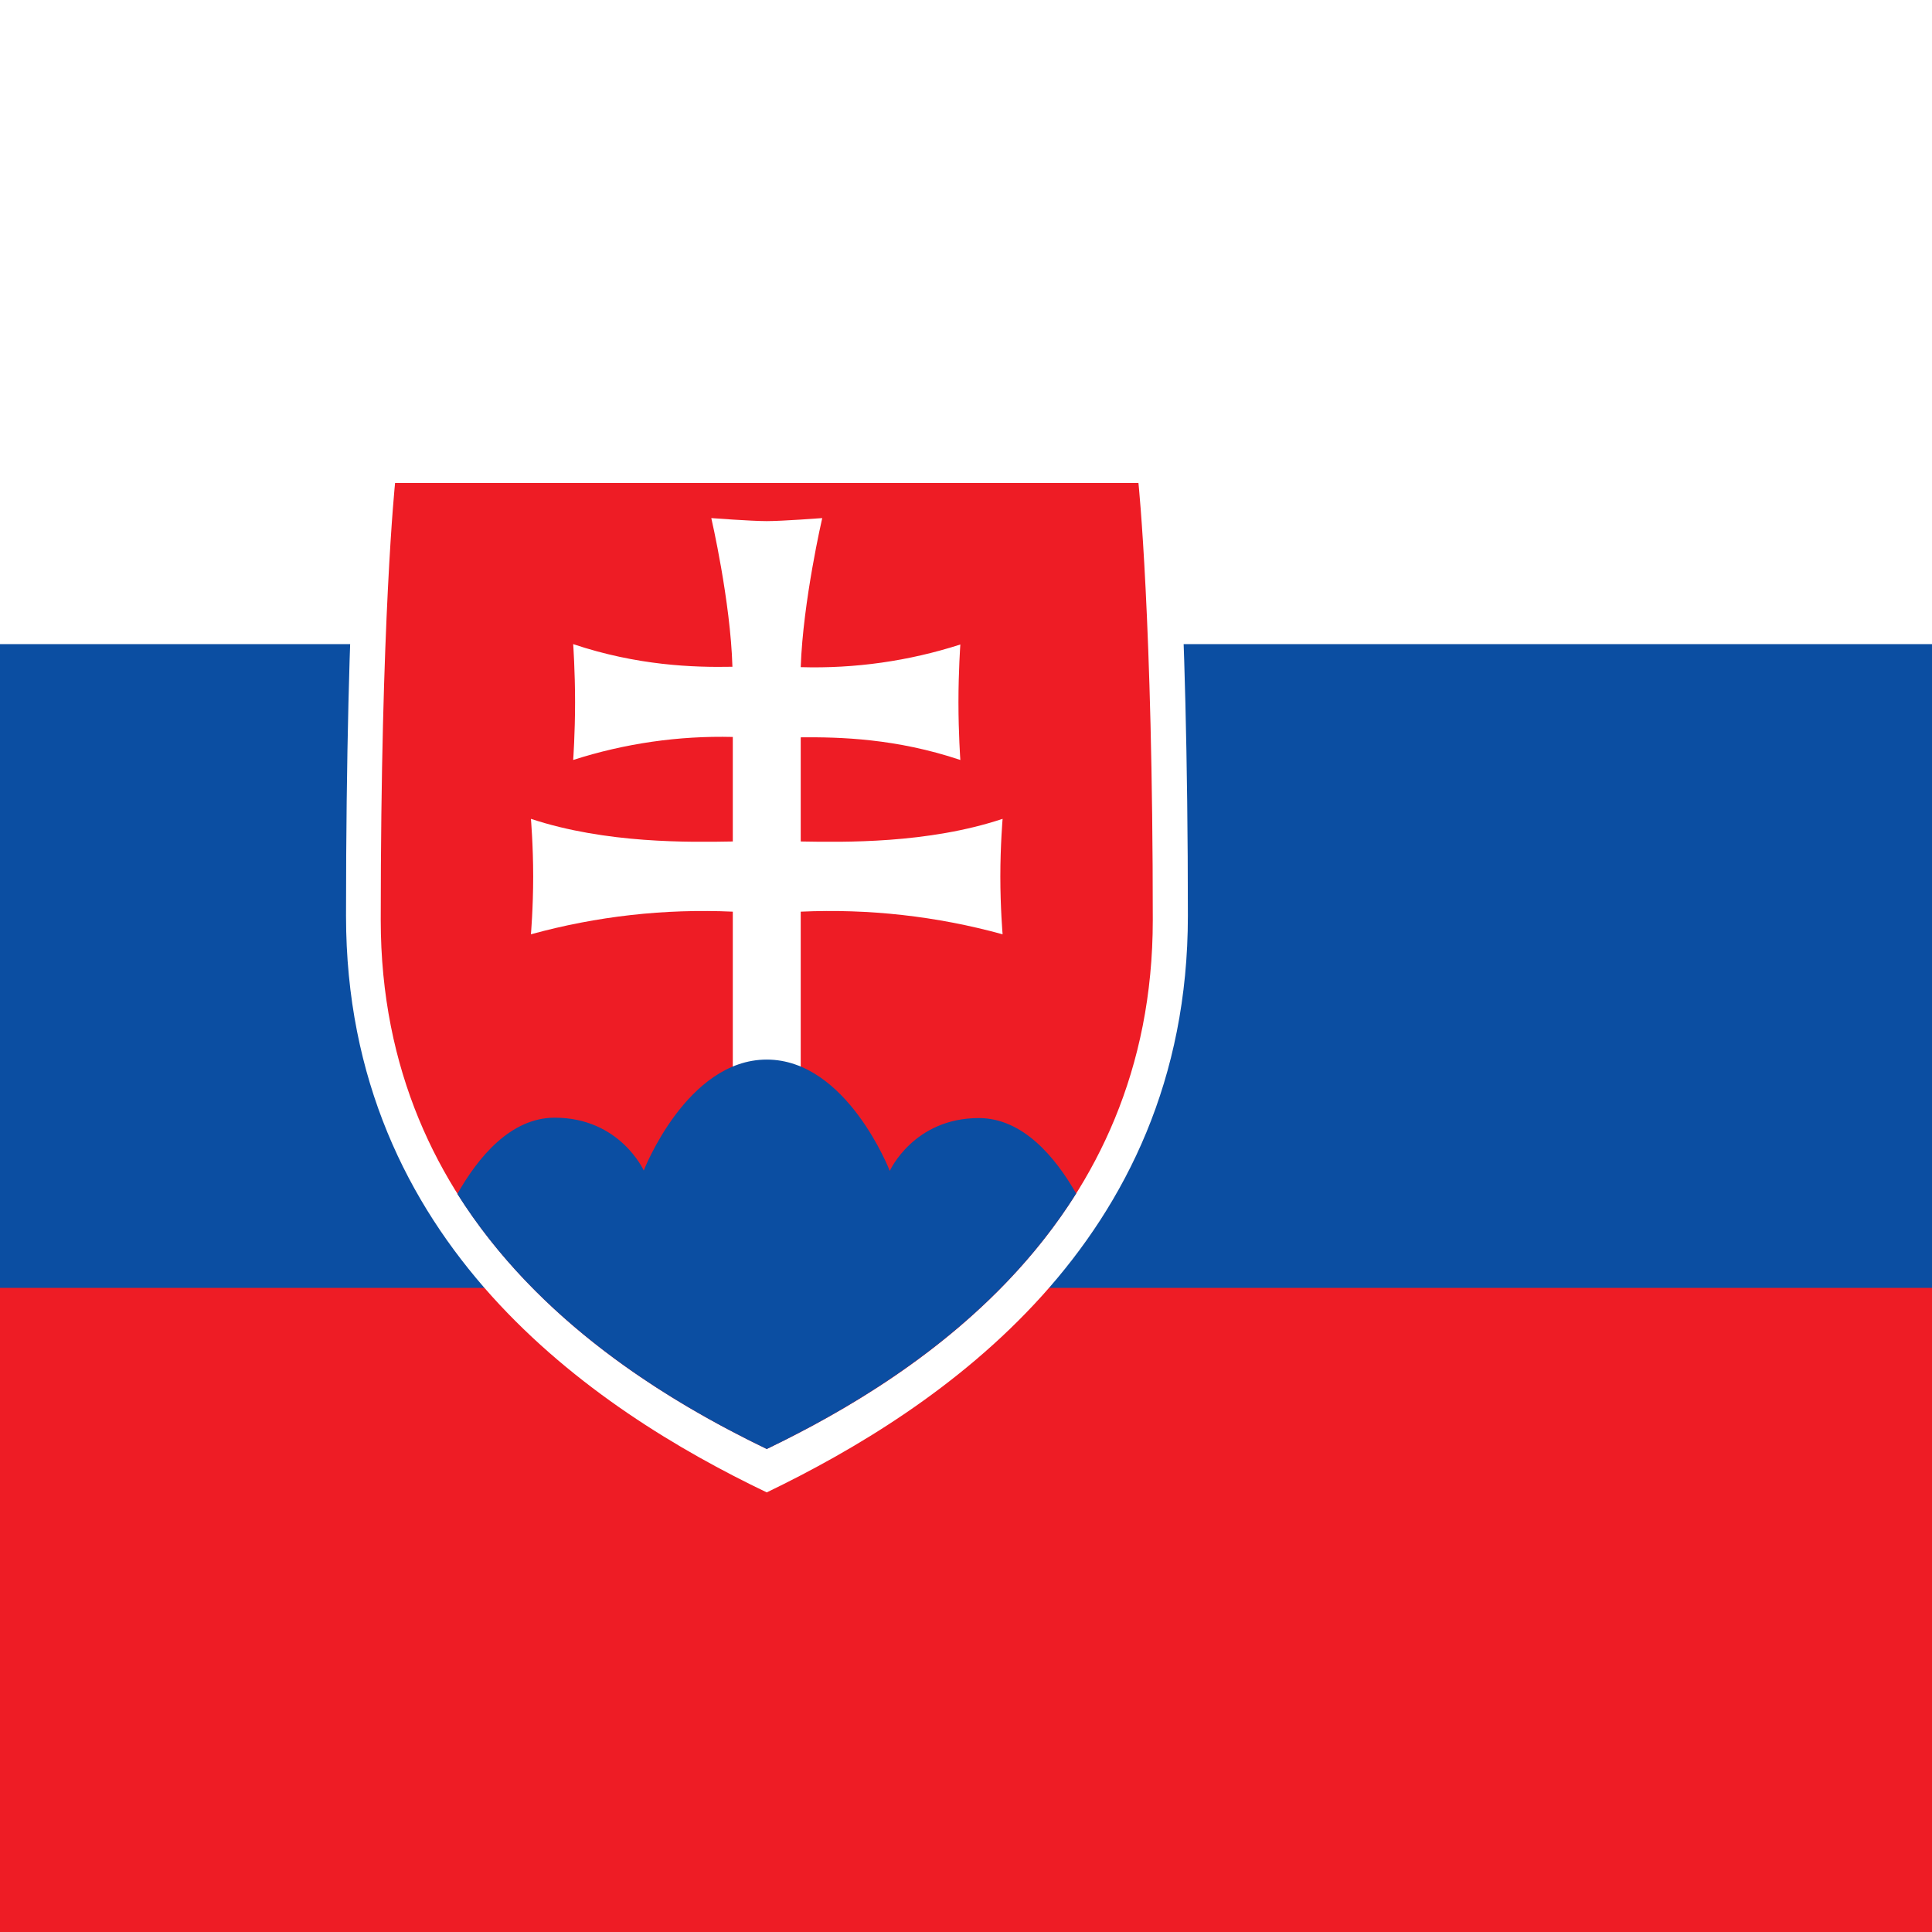
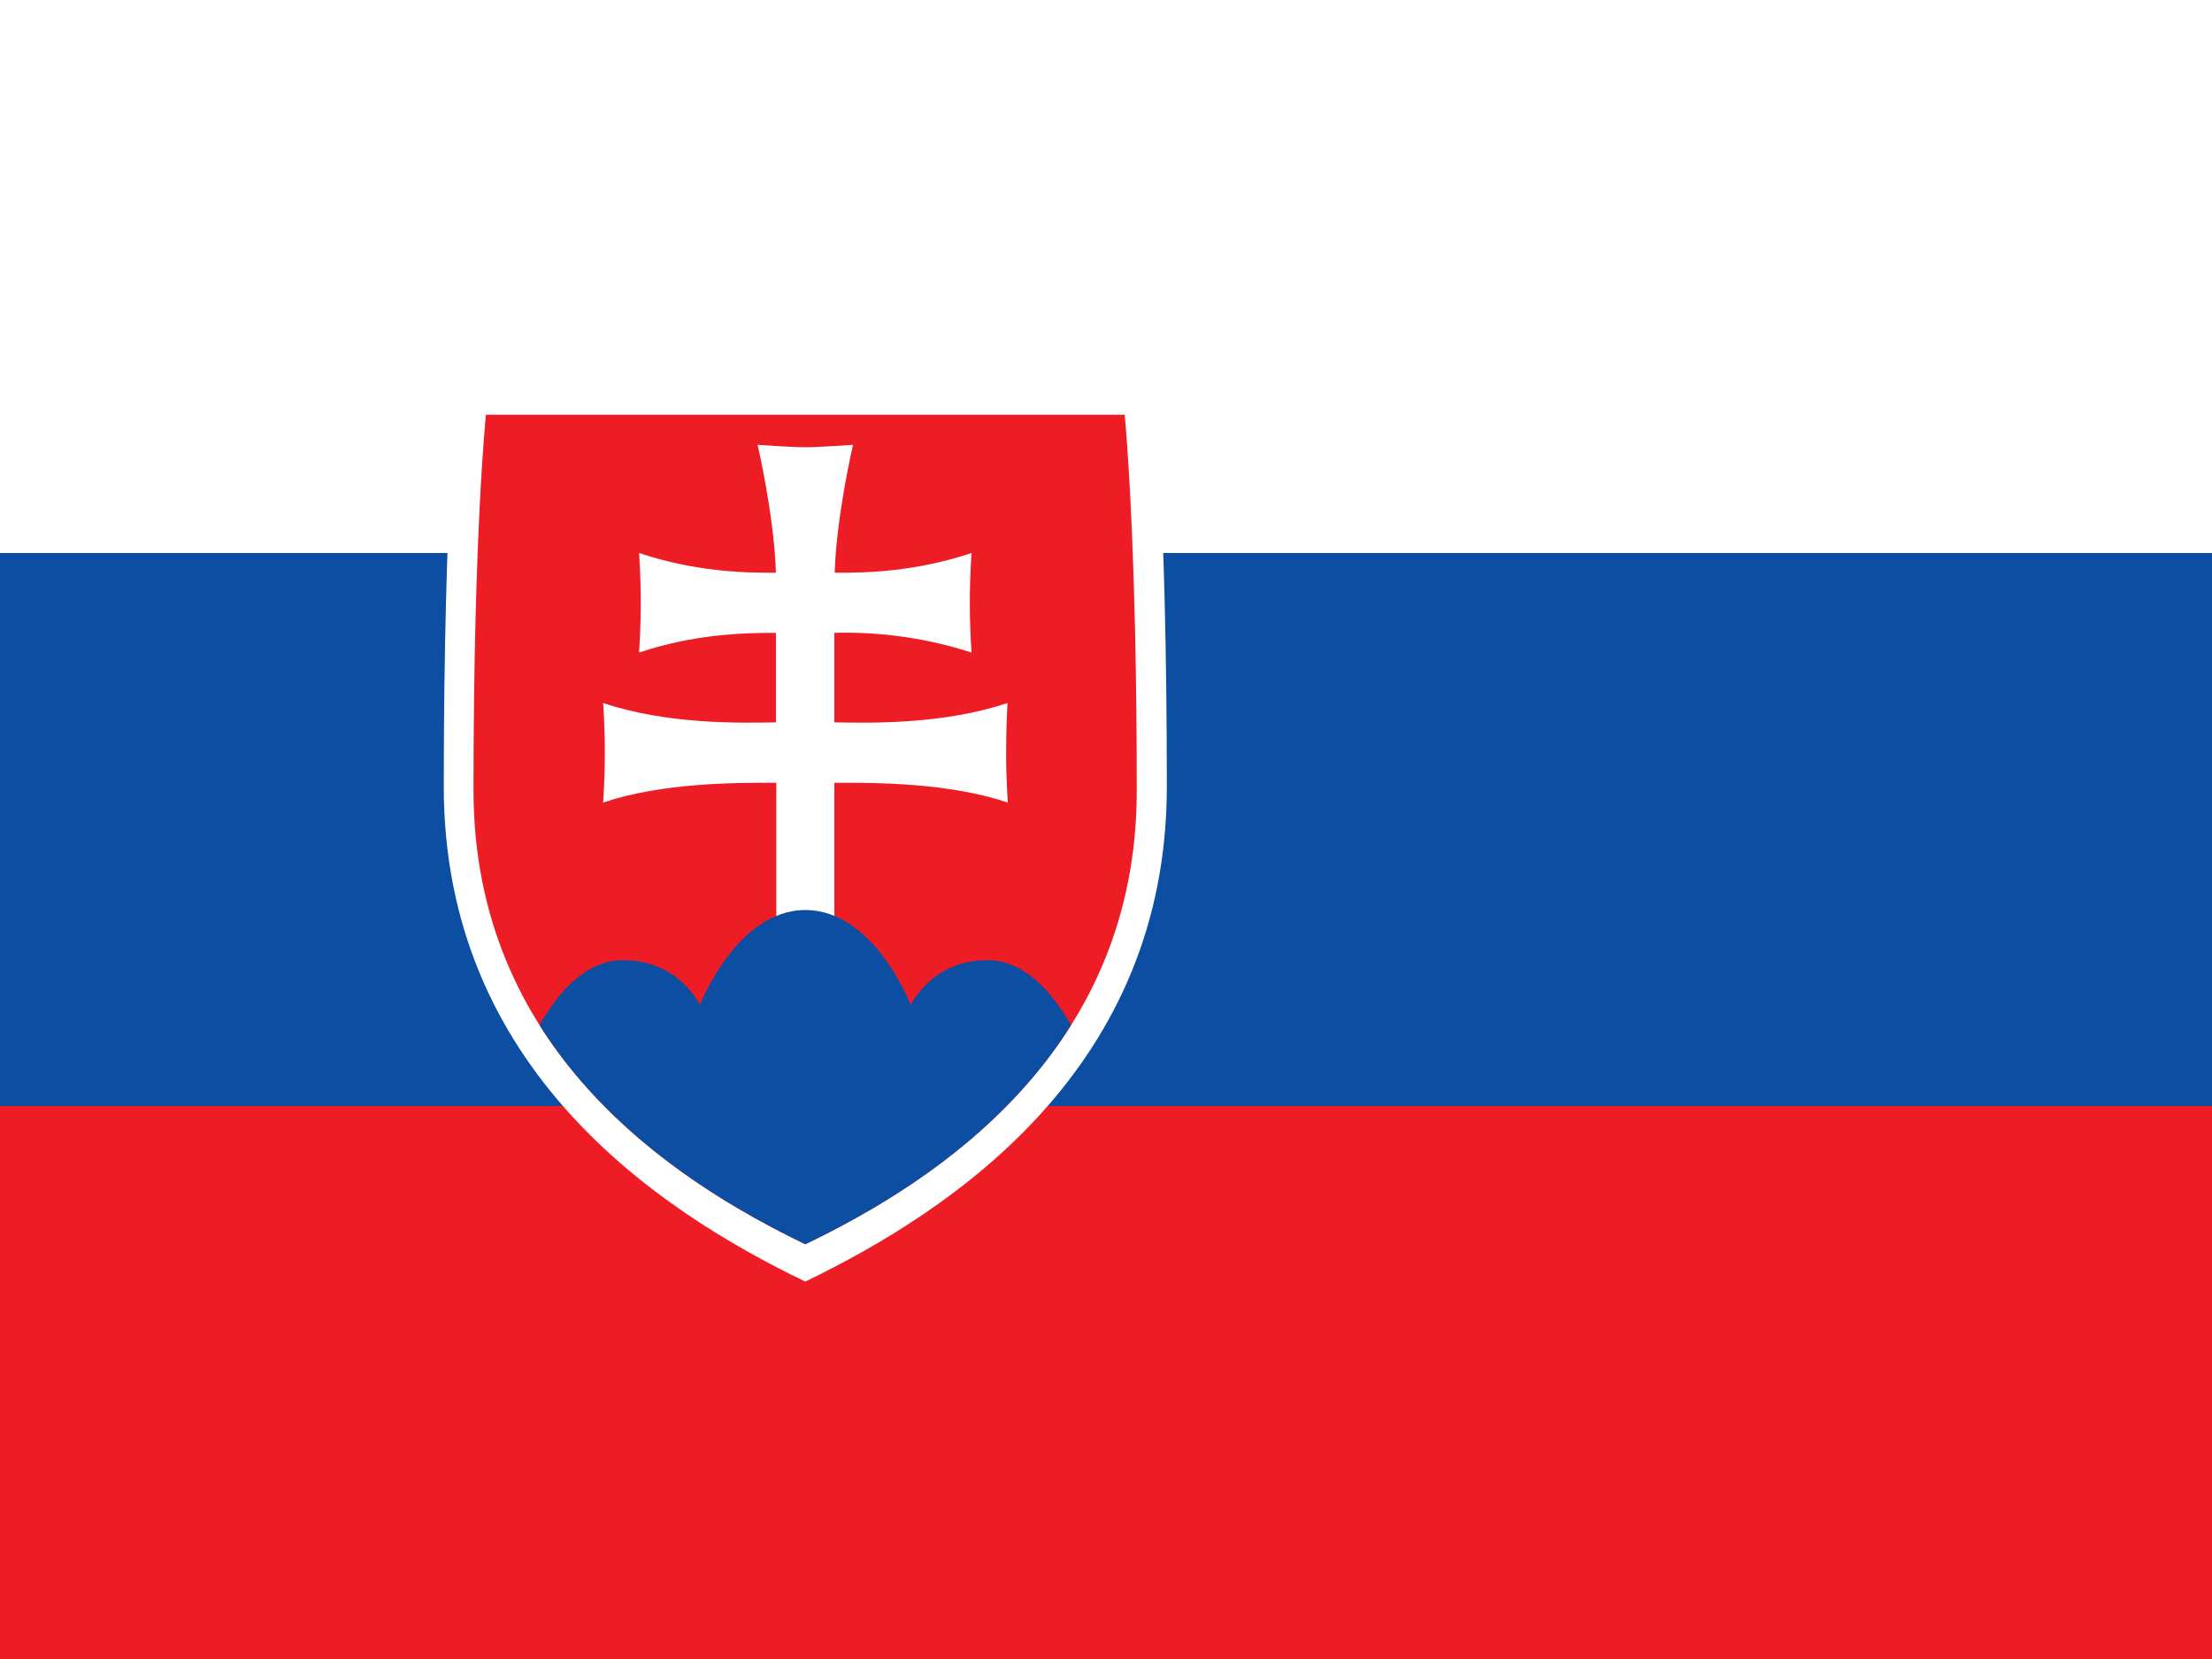
- <svg xmlns="http://www.w3.org/2000/svg" id="flag-icon-css-sk" viewBox="0 0 512 512">
-   <path fill="#ee1c25" d="M0 0h512v512H0z" />
-   <path fill="#0b4ea2" d="M0 0h512v341.3H0z" />
-   <path fill="#fff" d="M0 0h512v170.7H0z" />
-   <path fill="#fff" d="M203.2 395.5c-45.9-22-111.5-66-111.5-152.8s4.1-126.2 4.1-126.2h214.8s4.2 39.4 4.2 126.2S249 373.4 203.2 395.5z" />
-   <path fill="#ee1c25" d="M203.2 384c-42.1-20.3-102.3-60.5-102.3-140.2s3.8-115.8 3.8-115.8h197s3.8 36.2 3.8 115.8-60.2 120-102.3 140.2z" />
-   <path fill="#fff" d="M212.2 223c11.4.2 33.7.6 53.5-6 0 0-.6 7-.6 15.3s.6 15.3.6 15.3a172 172 0 00-53.5-6v44h-18v-44a172 172 0 00-53.5 6s.6-7 .6-15.3-.6-15.3-.6-15.3c19.9 6.6 42.1 6.2 53.5 6v-27.7a128 128 0 00-42.3 6.1s.5-7 .5-15.3-.5-15.4-.5-15.4c17 5.7 31.9 6.2 42.2 6-.5-17.4-5.6-39.4-5.6-39.4s10.5.8 14.7.8c4.2 0 14.7-.8 14.7-.8s-5.1 22-5.7 39.5a126 126 0 0042.3-6s-.5 7-.5 15.3.5 15.3.5 15.3c-17-5.7-31.9-6.1-42.3-6V223z" />
-   <path fill="#0b4ea2" d="M203.2 280.8c-21.2 0-32.6 29.4-32.6 29.4s-6.3-14-23.6-14c-11.7 0-20.3 10.5-25.8 20.2 21.3 33.8 55.3 54.7 82 67.6 26.7-12.9 60.7-33.8 82-67.7-5.5-9.6-14.1-20-25.8-20-17.3 0-23.6 14-23.6 14s-11.4-29.5-32.6-29.5z" />
+ <svg xmlns="http://www.w3.org/2000/svg" id="flag-icon-css-sk" viewBox="0 0 640 480">
+   <path fill="#ee1c25" d="M0 0h640v480H0z" />
+   <path fill="#0b4ea2" d="M0 0h640v320H0z" />
+   <path fill="#fff" d="M0 0h640v160H0z" />
+   <path fill="#fff" d="M233 370.8c-43-20.7-104.6-61.9-104.6-143.2 0-81.4 4-118.4 4-118.4h201.3s3.9 37 3.9 118.4S276 350 233 370.8z" />
+   <path fill="#ee1c25" d="M233 360c-39.5-19-96-56.8-96-131.4s3.6-108.6 3.6-108.6h184.8s3.5 34 3.5 108.6C329 303.3 272.5 341 233 360z" />
+   <path fill="#fff" d="M241.4 209c10.7.2 31.6.6 50.1-5.6 0 0-.4 6.7-.4 14.4s.5 14.4.5 14.4c-17-5.7-38.1-5.8-50.2-5.7v41.2h-16.8v-41.2c-12-.1-33.1 0-50.1 5.7 0 0 .5-6.7.5-14.4 0-7.8-.5-14.4-.5-14.4 18.5 6.2 39.4 5.8 50 5.6v-25.9c-9.7 0-23.7.4-39.6 5.7 0 0 .5-6.6.5-14.4 0-7.7-.5-14.4-.5-14.4 15.9 5.3 29.9 5.8 39.6 5.7-.5-16.4-5.3-37-5.3-37s9.9.7 13.8.7c4 0 13.8-.7 13.8-.7s-4.8 20.6-5.3 37c9.7.1 23.7-.4 39.6-5.7 0 0-.5 6.7-.5 14.4 0 7.8.5 14.4.5 14.4a119 119 0 00-39.7-5.7v26z" />
+   <path fill="#0b4ea2" d="M233 263.3c-19.9 0-30.5 27.5-30.5 27.5s-6-13-22.2-13c-11 0-19 9.7-24.2 18.8 20 31.7 51.9 51.3 76.9 63.4 25-12 57-31.7 76.9-63.4-5.2-9-13.2-18.8-24.2-18.8-16.2 0-22.2 13-22.2 13S253 263.3 233 263.3z" />
</svg>
